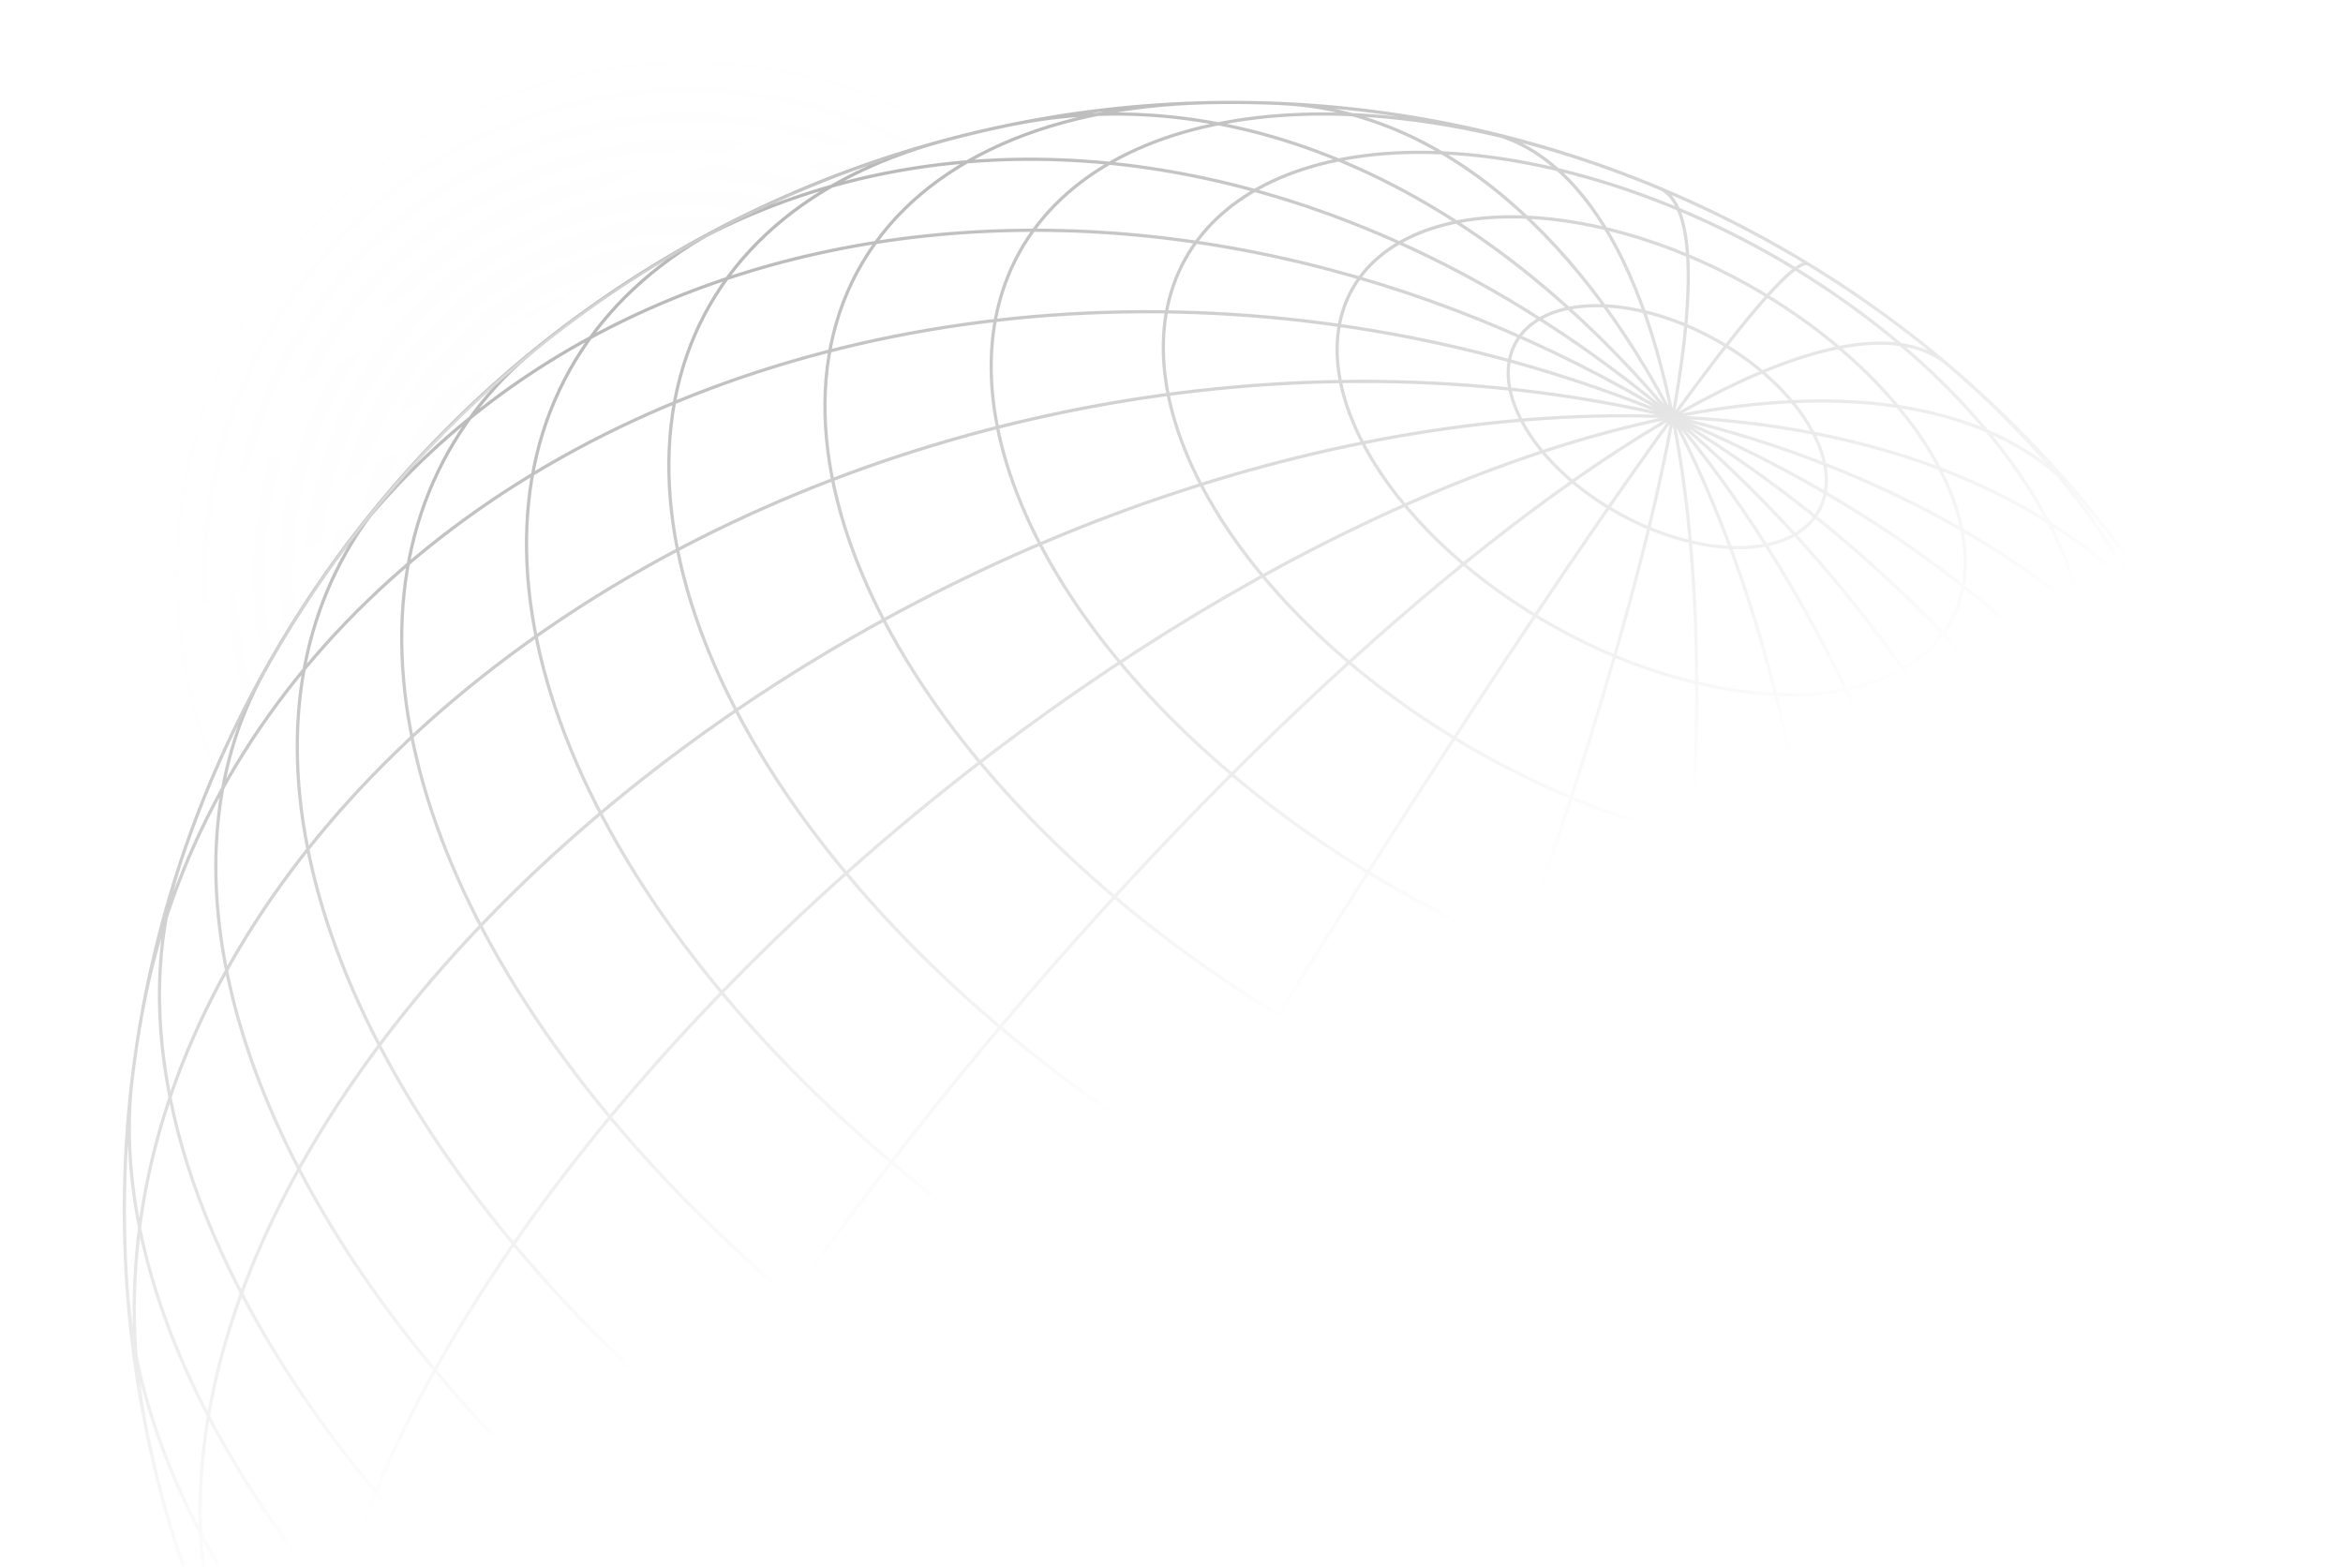
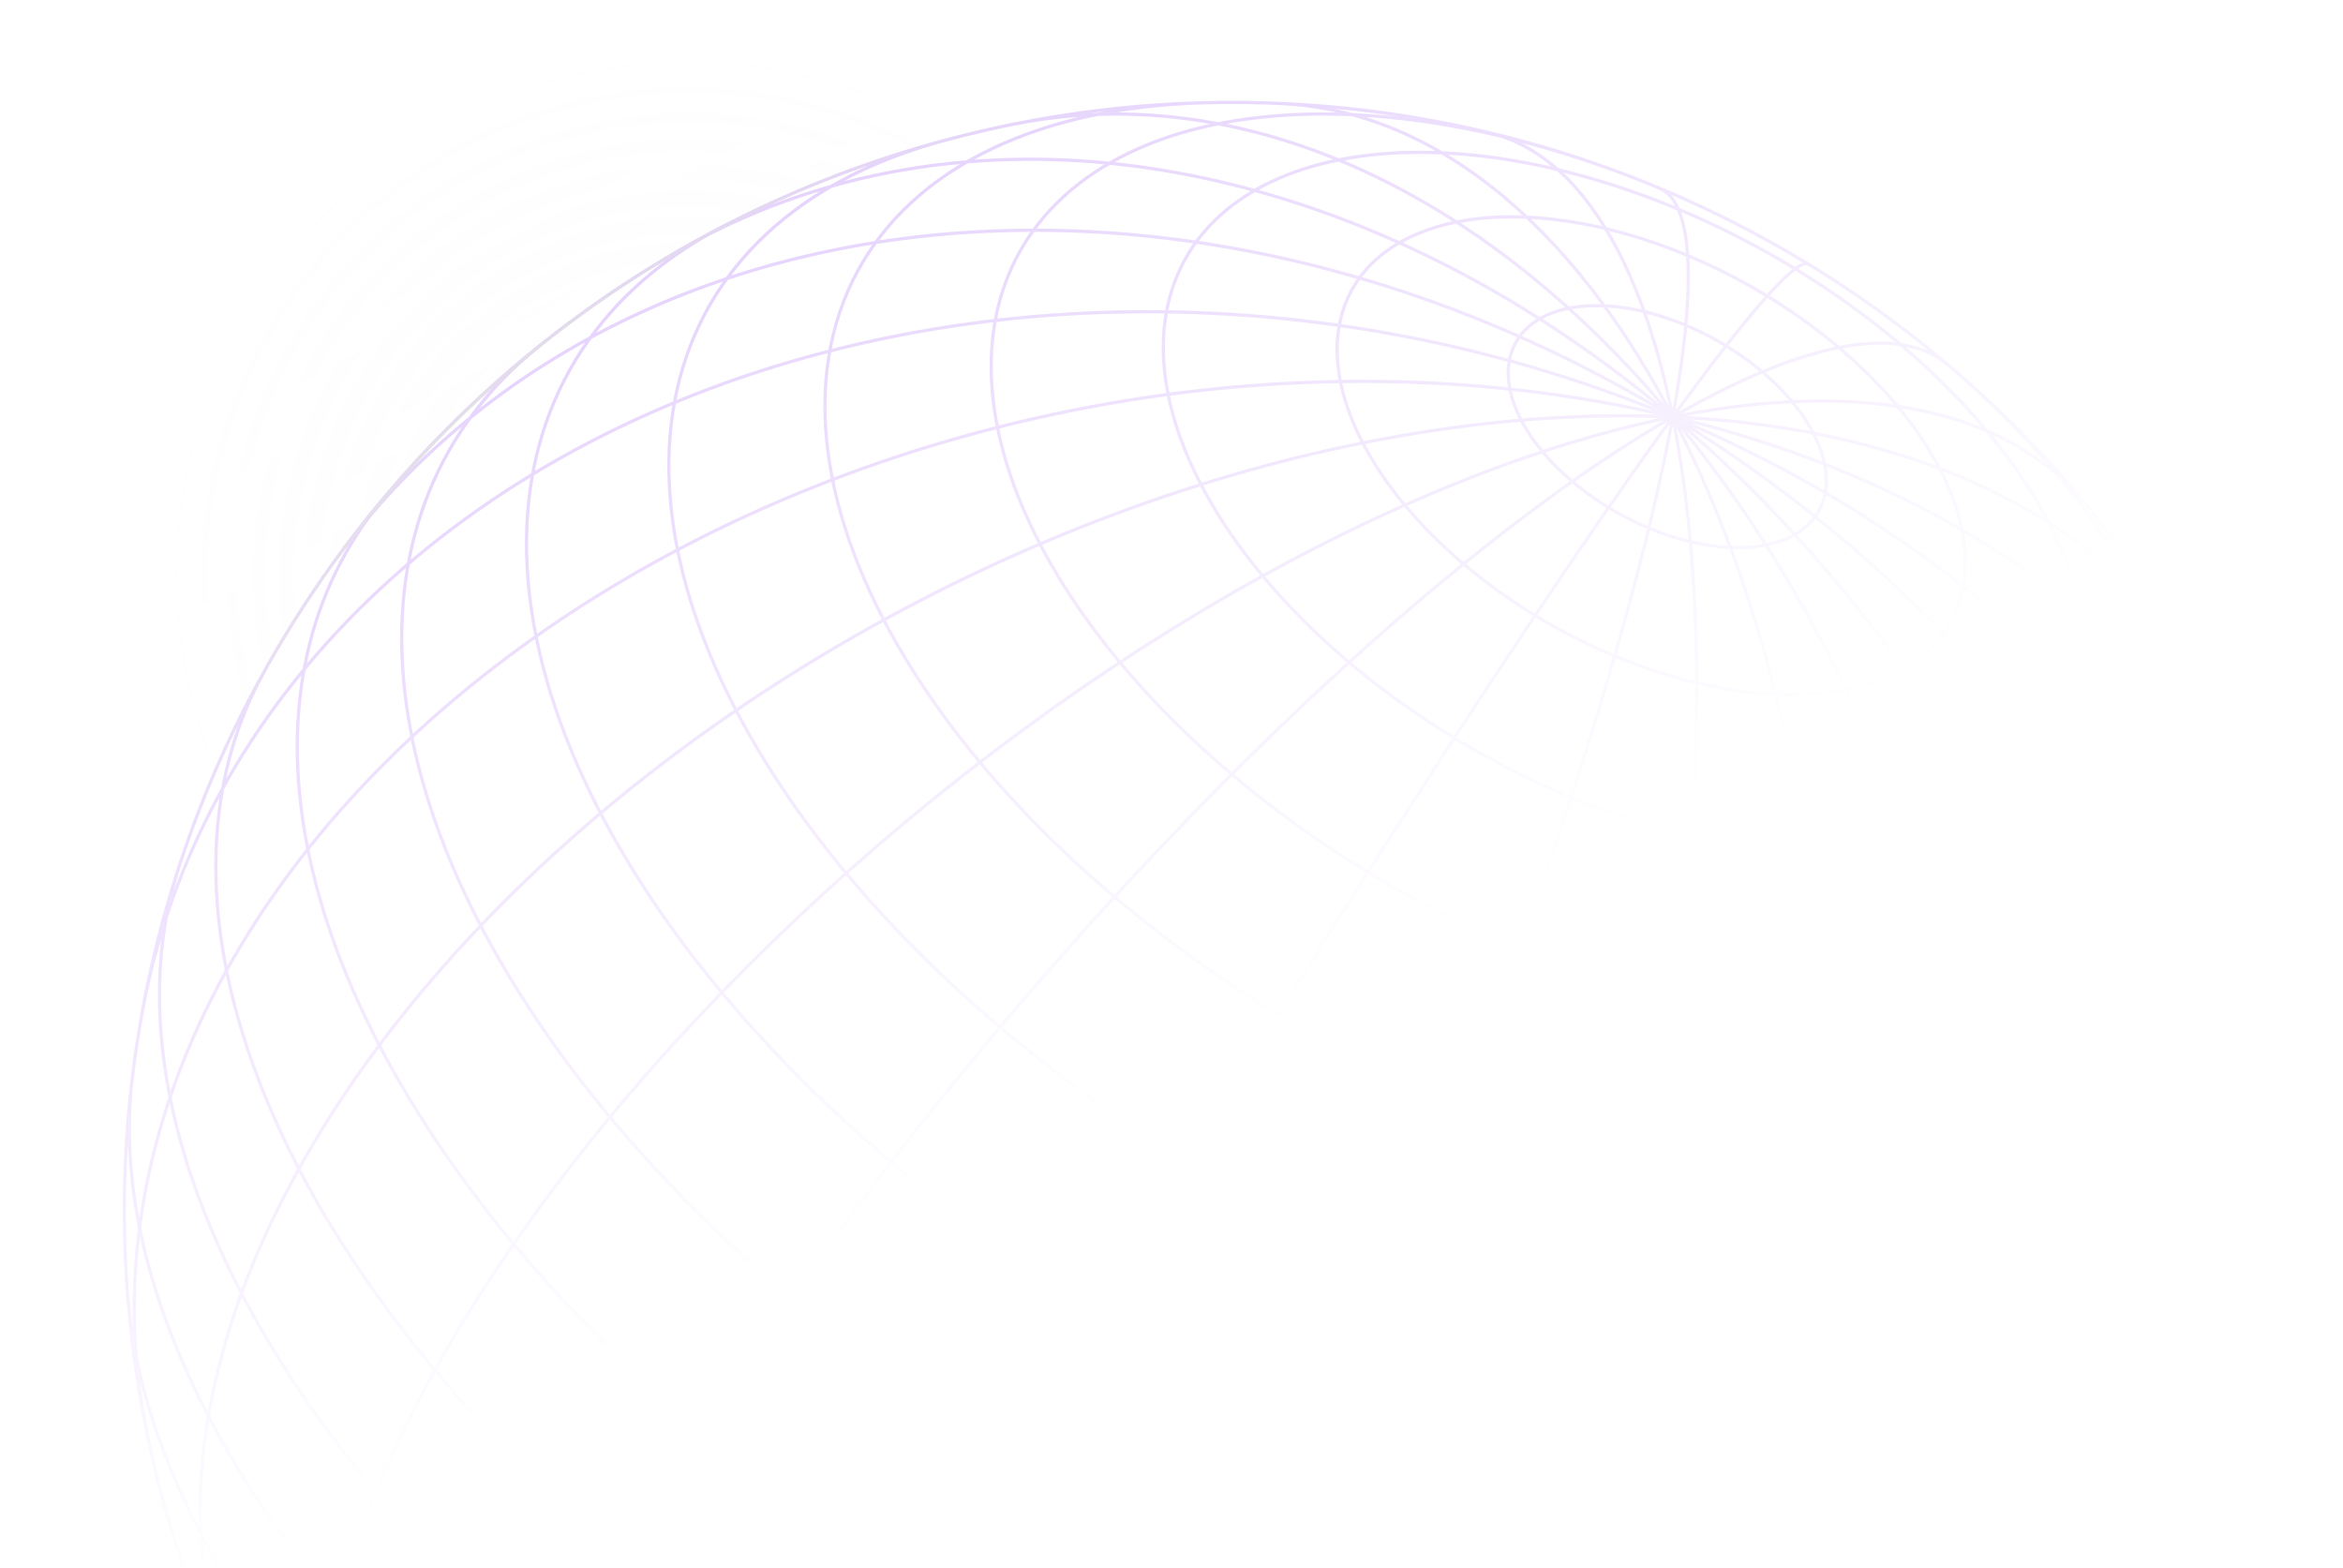
<svg xmlns="http://www.w3.org/2000/svg" width="1015" height="679" viewBox="0 0 1015 679" fill="none">
  <mask id="mask0_1015_5349" style="mask-type:alpha" maskUnits="userSpaceOnUse" x="0" y="0" width="1109" height="679">
    <rect width="1108.46" height="678.381" fill="url(#paint0_linear_1015_5349)" />
  </mask>
  <g mask="url(#mask0_1015_5349)">
-     <path opacity="0.6" d="M284.212 934.142C280.085 931.625 287.602 910.243 305.952 872.103C324.301 833.964 352.861 780.429 388.746 716.858C424.631 653.288 466.583 581.947 510.388 510.018C554.212 438.055 598.338 368.056 638.316 306.983C678.328 245.929 712.797 195.99 738.253 162.201C763.727 128.377 779.293 111.913 783.42 114.429M223.942 890.748C206.799 876.243 204.265 845.057 216.571 800.328C228.912 755.618 255.695 698.895 294.208 635.931C332.721 572.966 381.657 505.952 436.047 441.654C490.456 377.32 548.395 317.956 604.05 269.496C659.74 221.056 711.177 185.21 753.226 165.621C795.275 146.032 826.45 143.356 843.612 157.827M165.144 831.521C140.432 801.853 133.219 758.546 144.163 705.919C155.106 653.291 183.898 593.193 227.587 531.665C271.276 470.137 328.344 409.347 393.061 355.408C457.777 301.47 527.862 256.307 596.229 224.428C664.631 192.568 728.912 175.084 782.685 173.773C836.439 172.497 877.751 187.397 902.43 217.046M108.278 746.185C84.192 700.022 80.184 644.392 96.68 584.921C113.175 525.45 149.591 464.241 202.217 407.406C254.877 350.59 321.902 300.18 396.587 261.209C471.273 222.239 551.007 196.178 627.719 185.507C704.466 174.855 775.499 180.074 833.689 200.575C891.879 221.075 935.197 256.224 959.283 302.388M63.259 618.573C51.073 557.773 60.843 493.669 91.588 432.724C122.332 371.778 172.956 316.122 238.399 271.391C303.842 226.659 381.771 194.386 464.363 177.817C546.956 161.249 631.302 161.015 708.931 177.084C786.56 193.153 854.718 224.982 906.566 269.36C958.414 313.737 992.137 369.159 1004.32 429.959M61.667 438.31C73.798 371.655 107.536 310.171 159.503 260.022C211.436 209.854 279.764 172.788 357.63 152.518C435.477 132.281 520.09 129.545 602.963 144.663C685.855 159.747 764.079 192.136 829.76 238.535C895.442 284.935 946.351 343.703 977.257 408.969C1008.16 474.236 1018.08 543.656 1005.95 610.311M145.542 242.236C206.679 158.103 306.195 107.095 422.246 100.482C538.297 93.869 661.331 132.188 764.297 206.972C867.262 281.755 941.754 386.946 971.341 499.316C1000.91 611.719 983.211 722.13 922.108 806.282M293.978 108.588C379.356 59.34 486.517 55.876 591.871 99.019C697.226 142.161 792.142 228.286 855.727 338.559C919.331 448.797 946.407 574.1 930.978 686.894C915.549 799.688 858.929 890.731 773.551 939.978M439.48 53.741C524.234 36.756 615.444 70.023 693.07 146.277C770.695 222.53 828.331 335.428 853.355 460.221C878.38 585.013 868.671 711.448 826.435 811.692C784.199 911.935 712.848 977.82 628.093 994.804M555.09 44.867C623.422 47.913 686.725 101.346 731.062 193.385C775.398 285.423 797.1 408.595 791.491 535.735C785.829 662.89 753.288 783.609 700.958 871.375C648.628 959.141 580.862 1006.76 512.531 1003.71M645.119 57.499C689.588 68.09 720.485 127.468 731.049 222.491C741.613 317.514 730.965 440.464 701.419 564.283C671.892 688.067 625.89 802.614 573.578 882.664C521.265 962.714 466.897 1001.74 422.447 991.113M718.855 81.498C737.224 89.184 735.308 143.186 713.586 231.644C691.863 320.102 652.105 435.78 603.026 553.199C553.948 670.618 499.6 780.216 451.876 857.828C404.204 935.425 367.102 974.739 348.732 967.054M369.476 975.209C322.633 958.135 277.147 932.876 237.891 902.139M544.475 1004.07C470.56 1005.74 384.012 981.709 304.334 937.463C224.655 893.217 158.558 832.439 120.849 768.829M658.841 987.629C564.847 1013 433.568 987.668 313.518 921.004C193.468 854.339 102.566 756.296 74.416 663.095M753.898 950.718C704.348 976.293 637.105 984.632 561.094 974.627C485.083 964.622 403.798 936.776 328.102 894.742C252.405 852.707 185.78 798.462 137.125 739.195C88.451 679.961 59.983 618.474 55.499 562.894M834.454 898.345C786.032 937.256 711.598 954.582 623.226 947.505C534.855 940.428 437.749 909.367 347.703 859.363C257.656 809.36 179.957 743.351 127.234 672.078C74.511 600.805 49.87 528.462 57.303 466.789M901.137 833.101C857.568 884.949 779.486 911.837 681.878 908.614C584.251 905.425 473.891 872.349 371.966 815.75C270.042 759.151 183.626 682.956 129.31 601.771C74.995 520.585 56.543 440.091 77.504 375.734M953.355 757.266C929.888 799.525 887.463 830.224 830.34 846.384C773.183 862.524 703.376 863.51 627.868 849.203C552.36 834.896 473.851 805.852 400.18 764.942C326.509 724.032 260.353 672.743 208.293 616.211C156.233 559.678 120.134 499.882 103.654 442.851C87.14 385.801 90.826 333.545 114.273 291.319M953.355 757.266C891.57 868.527 788.086 950.704 665.71 985.694C543.334 1020.68 412.103 1005.62 300.807 943.814C189.545 882.03 107.368 778.545 72.359 656.203C37.369 533.827 52.436 402.597 114.239 291.3C176.023 180.039 279.508 97.862 401.85 62.853C524.226 27.863 655.457 42.929 766.753 104.733C878.015 166.517 960.192 270.001 995.201 392.343C1030.19 514.72 1015.14 646.004 953.355 757.266ZM990.124 672.851C974.108 722.078 935.765 759.58 879.502 781.067C823.257 802.52 751.414 807.092 672.207 794.189C592.98 781.321 509.601 751.504 431.673 708.23C353.71 664.937 284.358 609.941 231.553 549.492C178.749 489.043 144.598 425.657 133.11 366.592C121.588 307.508 133.188 255.155 166.491 215.484M1010.24 581.792C1003.58 636.89 971.663 680.7 918.684 707.515C865.686 734.364 794.057 742.917 713.229 732.124C632.401 721.331 546.116 691.651 465.682 646.986C385.248 602.321 314.442 544.766 262.552 481.86C210.662 418.955 180.058 353.631 174.833 294.451C169.608 235.27 189.923 185.017 233.155 150.275M1012.13 485.691C1016.94 545.223 993.958 594.851 946.686 627.08C899.414 659.31 830.418 672.424 750.067 664.411C669.716 656.398 582.42 627.73 501.334 582.702C420.248 537.675 349.731 478.709 300.488 414.758C251.211 350.788 225.869 285.287 228.238 228.123C230.607 170.958 260.622 125.238 313.662 97.829M993.212 385.49C1012 447.754 1001.16 502.688 962.593 540.603C924.022 578.517 860.21 596.936 782.442 592.603C704.708 588.289 618.053 561.459 537.859 516.927C457.666 472.395 389.117 413.04 344.329 349.317C299.575 285.613 281.477 221.709 293.271 168.925C305.065 116.141 345.989 77.871 408.753 60.937M946.711 279.718C983.745 342.279 990.263 402.448 964.795 447.099C939.326 491.75 883.959 517.284 810.803 518.072C737.628 518.895 652.572 494.929 574.232 451.426C495.892 407.924 430.586 348.392 392.602 285.843C354.618 223.293 347.005 162.831 371.444 117.608C395.883 72.385 450.402 46.111 523.085 44.477M829.684 146.461C882.115 187.524 920.325 235.916 937.318 282.722C954.276 329.508 948.853 371.547 921.985 401.004C895.118 430.46 848.685 445.325 791.242 442.891C733.799 440.457 669.278 420.843 609.648 387.73C549.983 354.598 499.26 310.217 466.829 262.742C434.397 215.268 422.469 167.996 433.271 129.618C444.072 91.24 476.856 64.394 525.57 54.076C574.25 43.738 635.561 50.611 698.133 73.41M894.319 323.837C878.23 352.811 842.706 369.466 795.622 370.135C748.504 370.784 693.679 355.386 643.181 327.344C592.648 299.283 550.595 260.884 526.273 220.564C501.917 180.224 497.291 141.319 513.399 112.31C529.489 83.336 565.013 66.681 612.096 66.012C659.214 65.363 714.039 80.761 764.538 108.803C815.036 136.845 857.123 175.263 881.445 215.583C905.767 255.904 910.409 294.863 894.319 323.837ZM844.944 269.425C833.983 289.164 809.816 300.492 777.771 300.933C745.726 301.374 708.37 290.916 674.006 271.833C639.642 252.751 610.998 226.604 594.451 199.135C577.886 171.701 574.727 145.198 585.688 125.458C596.649 105.719 620.817 94.391 652.862 93.95C684.907 93.509 722.263 103.967 756.626 123.05C790.99 142.132 819.634 168.279 836.181 195.748C852.746 223.182 855.906 249.685 844.944 269.425ZM787.916 221.273C776.364 242.076 737.618 242.614 701.366 222.483C665.114 202.352 645.088 169.178 656.64 148.374C668.192 127.571 706.939 127.033 743.191 147.164C779.443 167.295 799.468 200.469 787.916 221.273Z" stroke="#707070" stroke-width="1.396" />
+     <path opacity="0.6" d="M284.212 934.142C280.085 931.625 287.602 910.243 305.952 872.103C324.301 833.964 352.861 780.429 388.746 716.858C424.631 653.288 466.583 581.947 510.388 510.018C554.212 438.055 598.338 368.056 638.316 306.983C678.328 245.929 712.797 195.99 738.253 162.201C763.727 128.377 779.293 111.913 783.42 114.429M223.942 890.748C206.799 876.243 204.265 845.057 216.571 800.328C228.912 755.618 255.695 698.895 294.208 635.931C332.721 572.966 381.657 505.952 436.047 441.654C490.456 377.32 548.395 317.956 604.05 269.496C659.74 221.056 711.177 185.21 753.226 165.621C795.275 146.032 826.45 143.356 843.612 157.827M165.144 831.521C140.432 801.853 133.219 758.546 144.163 705.919C155.106 653.291 183.898 593.193 227.587 531.665C271.276 470.137 328.344 409.347 393.061 355.408C457.777 301.47 527.862 256.307 596.229 224.428C664.631 192.568 728.912 175.084 782.685 173.773C836.439 172.497 877.751 187.397 902.43 217.046M108.278 746.185C84.192 700.022 80.184 644.392 96.68 584.921C113.175 525.45 149.591 464.241 202.217 407.406C254.877 350.59 321.902 300.18 396.587 261.209C471.273 222.239 551.007 196.178 627.719 185.507C704.466 174.855 775.499 180.074 833.689 200.575C891.879 221.075 935.197 256.224 959.283 302.388M63.259 618.573C51.073 557.773 60.843 493.669 91.588 432.724C122.332 371.778 172.956 316.122 238.399 271.391C303.842 226.659 381.771 194.386 464.363 177.817C546.956 161.249 631.302 161.015 708.931 177.084C786.56 193.153 854.718 224.982 906.566 269.36C958.414 313.737 992.137 369.159 1004.32 429.959M61.667 438.31C73.798 371.655 107.536 310.171 159.503 260.022C211.436 209.854 279.764 172.788 357.63 152.518C435.477 132.281 520.09 129.545 602.963 144.663C685.855 159.747 764.079 192.136 829.76 238.535C895.442 284.935 946.351 343.703 977.257 408.969C1008.16 474.236 1018.08 543.656 1005.95 610.311M145.542 242.236C206.679 158.103 306.195 107.095 422.246 100.482C538.297 93.869 661.331 132.188 764.297 206.972C867.262 281.755 941.754 386.946 971.341 499.316C1000.91 611.719 983.211 722.13 922.108 806.282M293.978 108.588C379.356 59.34 486.517 55.876 591.871 99.019C697.226 142.161 792.142 228.286 855.727 338.559C919.331 448.797 946.407 574.1 930.978 686.894C915.549 799.688 858.929 890.731 773.551 939.978M439.48 53.741C524.234 36.756 615.444 70.023 693.07 146.277C770.695 222.53 828.331 335.428 853.355 460.221C878.38 585.013 868.671 711.448 826.435 811.692C784.199 911.935 712.848 977.82 628.093 994.804M555.09 44.867C623.422 47.913 686.725 101.346 731.062 193.385C775.398 285.423 797.1 408.595 791.491 535.735C785.829 662.89 753.288 783.609 700.958 871.375C648.628 959.141 580.862 1006.76 512.531 1003.71M645.119 57.499C689.588 68.09 720.485 127.468 731.049 222.491C741.613 317.514 730.965 440.464 701.419 564.283C671.892 688.067 625.89 802.614 573.578 882.664C521.265 962.714 466.897 1001.74 422.447 991.113M718.855 81.498C737.224 89.184 735.308 143.186 713.586 231.644C691.863 320.102 652.105 435.78 603.026 553.199C553.948 670.618 499.6 780.216 451.876 857.828C404.204 935.425 367.102 974.739 348.732 967.054M369.476 975.209C322.633 958.135 277.147 932.876 237.891 902.139M544.475 1004.07C470.56 1005.74 384.012 981.709 304.334 937.463C224.655 893.217 158.558 832.439 120.849 768.829M658.841 987.629C564.847 1013 433.568 987.668 313.518 921.004C193.468 854.339 102.566 756.296 74.416 663.095M753.898 950.718C704.348 976.293 637.105 984.632 561.094 974.627C485.083 964.622 403.798 936.776 328.102 894.742C252.405 852.707 185.78 798.462 137.125 739.195C88.451 679.961 59.983 618.474 55.499 562.894M834.454 898.345C786.032 937.256 711.598 954.582 623.226 947.505C534.855 940.428 437.749 909.367 347.703 859.363C257.656 809.36 179.957 743.351 127.234 672.078C74.511 600.805 49.87 528.462 57.303 466.789M901.137 833.101C857.568 884.949 779.486 911.837 681.878 908.614C584.251 905.425 473.891 872.349 371.966 815.75C270.042 759.151 183.626 682.956 129.31 601.771C74.995 520.585 56.543 440.091 77.504 375.734M953.355 757.266C929.888 799.525 887.463 830.224 830.34 846.384C773.183 862.524 703.376 863.51 627.868 849.203C552.36 834.896 473.851 805.852 400.18 764.942C326.509 724.032 260.353 672.743 208.293 616.211C156.233 559.678 120.134 499.882 103.654 442.851C87.14 385.801 90.826 333.545 114.273 291.319M953.355 757.266C891.57 868.527 788.086 950.704 665.71 985.694C543.334 1020.68 412.103 1005.62 300.807 943.814C189.545 882.03 107.368 778.545 72.359 656.203C37.369 533.827 52.436 402.597 114.239 291.3C176.023 180.039 279.508 97.862 401.85 62.853C524.226 27.863 655.457 42.929 766.753 104.733C878.015 166.517 960.192 270.001 995.201 392.343C1030.19 514.72 1015.14 646.004 953.355 757.266ZM990.124 672.851C974.108 722.078 935.765 759.58 879.502 781.067C823.257 802.52 751.414 807.092 672.207 794.189C592.98 781.321 509.601 751.504 431.673 708.23C353.71 664.937 284.358 609.941 231.553 549.492C178.749 489.043 144.598 425.657 133.11 366.592C121.588 307.508 133.188 255.155 166.491 215.484M1010.24 581.792C1003.58 636.89 971.663 680.7 918.684 707.515C865.686 734.364 794.057 742.917 713.229 732.124C632.401 721.331 546.116 691.651 465.682 646.986C385.248 602.321 314.442 544.766 262.552 481.86C210.662 418.955 180.058 353.631 174.833 294.451C169.608 235.27 189.923 185.017 233.155 150.275M1012.13 485.691C1016.94 545.223 993.958 594.851 946.686 627.08C899.414 659.31 830.418 672.424 750.067 664.411C669.716 656.398 582.42 627.73 501.334 582.702C420.248 537.675 349.731 478.709 300.488 414.758C251.211 350.788 225.869 285.287 228.238 228.123C230.607 170.958 260.622 125.238 313.662 97.829M993.212 385.49C1012 447.754 1001.16 502.688 962.593 540.603C924.022 578.517 860.21 596.936 782.442 592.603C704.708 588.289 618.053 561.459 537.859 516.927C457.666 472.395 389.117 413.04 344.329 349.317C299.575 285.613 281.477 221.709 293.271 168.925C305.065 116.141 345.989 77.871 408.753 60.937M946.711 279.718C983.745 342.279 990.263 402.448 964.795 447.099C939.326 491.75 883.959 517.284 810.803 518.072C737.628 518.895 652.572 494.929 574.232 451.426C495.892 407.924 430.586 348.392 392.602 285.843C354.618 223.293 347.005 162.831 371.444 117.608C395.883 72.385 450.402 46.111 523.085 44.477M829.684 146.461C882.115 187.524 920.325 235.916 937.318 282.722C954.276 329.508 948.853 371.547 921.985 401.004C895.118 430.46 848.685 445.325 791.242 442.891C733.799 440.457 669.278 420.843 609.648 387.73C549.983 354.598 499.26 310.217 466.829 262.742C434.397 215.268 422.469 167.996 433.271 129.618C444.072 91.24 476.856 64.394 525.57 54.076C574.25 43.738 635.561 50.611 698.133 73.41M894.319 323.837C878.23 352.811 842.706 369.466 795.622 370.135C748.504 370.784 693.679 355.386 643.181 327.344C592.648 299.283 550.595 260.884 526.273 220.564C501.917 180.224 497.291 141.319 513.399 112.31C529.489 83.336 565.013 66.681 612.096 66.012C659.214 65.363 714.039 80.761 764.538 108.803C815.036 136.845 857.123 175.263 881.445 215.583C905.767 255.904 910.409 294.863 894.319 323.837ZM844.944 269.425C833.983 289.164 809.816 300.492 777.771 300.933C745.726 301.374 708.37 290.916 674.006 271.833C639.642 252.751 610.998 226.604 594.451 199.135C577.886 171.701 574.727 145.198 585.688 125.458C596.649 105.719 620.817 94.391 652.862 93.95C684.907 93.509 722.263 103.967 756.626 123.05C790.99 142.132 819.634 168.279 836.181 195.748C852.746 223.182 855.906 249.685 844.944 269.425ZM787.916 221.273C776.364 242.076 737.618 242.614 701.366 222.483C665.114 202.352 645.088 169.178 656.64 148.374C668.192 127.571 706.939 127.033 743.191 147.164C779.443 167.295 799.468 200.469 787.916 221.273Z" stroke="#cba6fa" stroke-width="1.396" />
    <path d="M533.355 44.457C268.571 45.029 54.044 259.625 53.587 524.437C-0.278 503.261 -39.821 473.121 -64.98 436.382C-90.26 399.468 -101.045 355.852 -97.208 307.885C-89.533 211.924 -23.333 98.528 102.442 -13.271C202.961 -102.622 295.778 -111.41 370.959 -86.196C445.718 -61.123 503.129 -2.397 533.355 44.457Z" fill="url(#paint1_radial_1015_5349)" fill-opacity="0.08" stroke="url(#paint2_radial_1015_5349)" stroke-width="1.159" />
  </g>
  <defs>
    <linearGradient id="paint0_linear_1015_5349" x1="446.14" y1="-76.744" x2="689.505" y2="372.509" gradientUnits="userSpaceOnUse">
-       <stop stop-color="white" />
-       <stop offset="1" stop-color="white" stop-opacity="0" />
+       <stop stop-color="#cba6fa" />
+       <stop offset="1" stop-color="#cba6fa" stop-opacity="0" />
    </linearGradient>
    <radialGradient id="paint1_radial_1015_5349" cx="0" cy="0" r="1" gradientUnits="userSpaceOnUse" gradientTransform="translate(298.542 248.772) rotate(-132.571) scale(228.667 229.067)">
      <stop stop-color="white" />
      <stop offset="1" stop-color="#D9D9D9" stop-opacity="0" />
    </radialGradient>
    <radialGradient id="paint2_radial_1015_5349" cx="0" cy="0" r="1" gradientUnits="userSpaceOnUse" gradientTransform="translate(236.37 188.573) rotate(-113.962) scale(136.073 280.182)">
      <stop stop-color="#D9D9D9" />
      <stop offset="1" stop-color="#D9D9D9" stop-opacity="0" />
    </radialGradient>
  </defs>
</svg>
